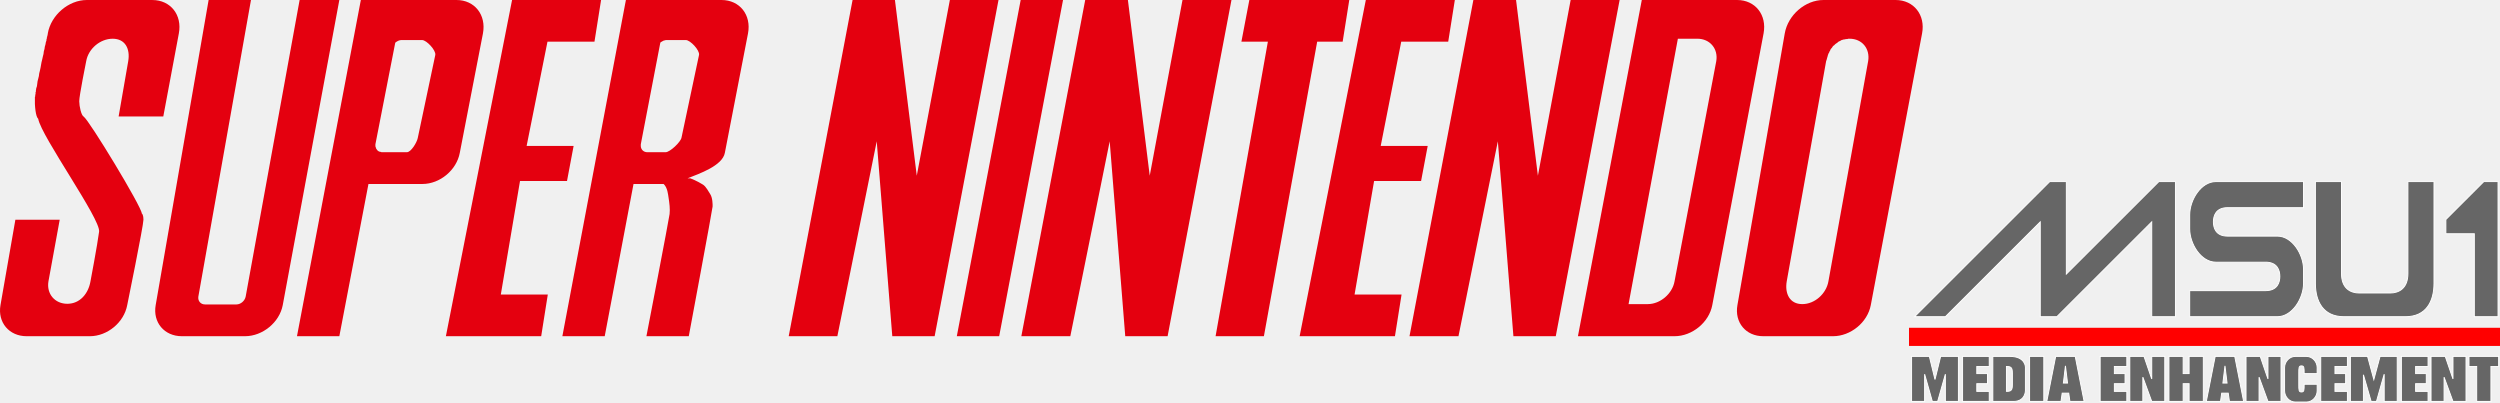
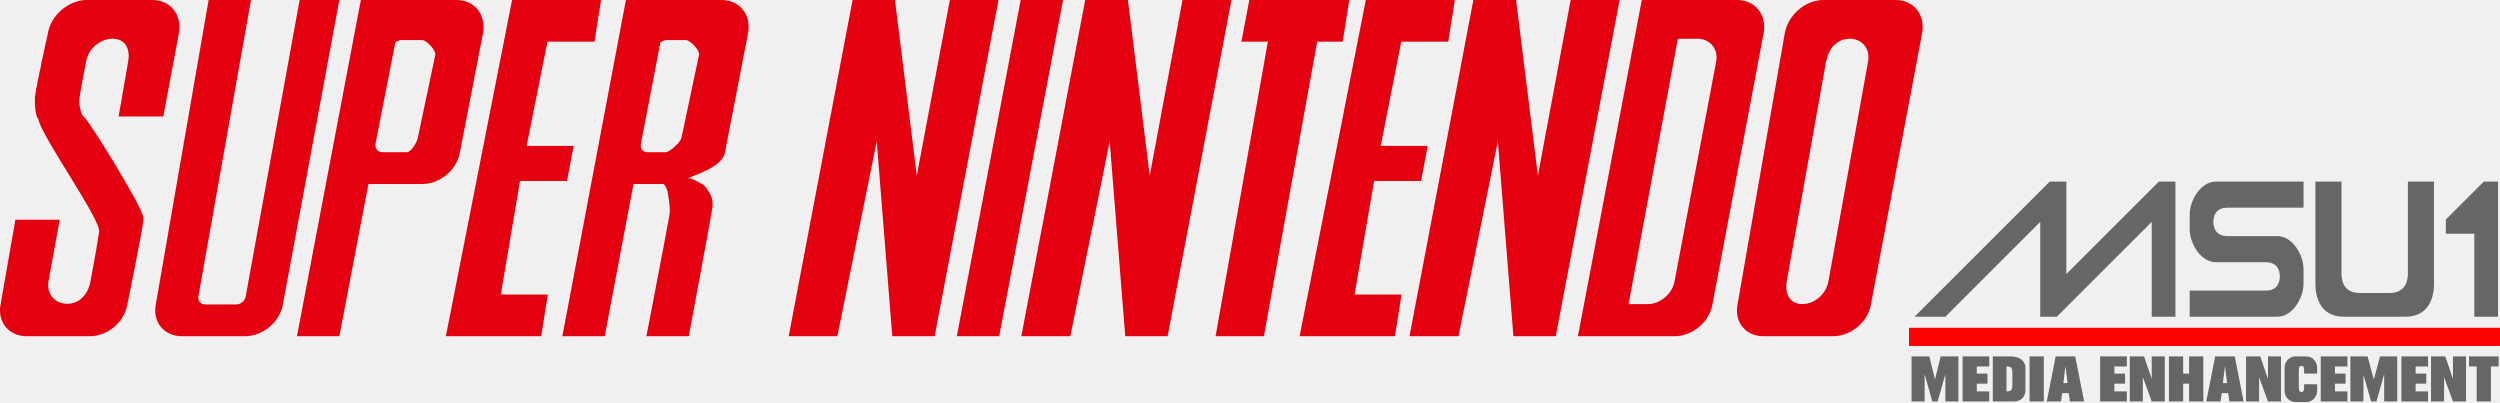
<svg xmlns="http://www.w3.org/2000/svg" height="604.666" viewBox="0 0 993.65 159.985" width="3755.526" version="1.1" id="svg10">
  <defs id="defs14" />
-   <path d="M34.518 0c-7.216 0-14.231 5.932-15.52 13.284v.395l-.131.132v.395l-.132.263v.264l-.131.263v.395l-.132.263v.395l-.131.394-.132.395-.131.79-.263.92-.132.921-.263.921-.132 1.052-.262 1.052-.264 1.184-.263 1.052-.394 2.236-.263 1.184-.263 1.052-.132 1.052-.263 1.053-.263 1.052-.132 1.052-.131.92-.263.79-.132.92v.395l-.131.263v.658l-.132.395v.526l-.131.264v.263c-.136 3.215.311 7.604 1.315 8.418 1.275 7.08 24.879 39.858 24.2 44.85-.637 5.005-3.42 19.728-3.42 19.728-.854 4.965-4.241 8.944-9.206 8.944s-8.351-3.966-7.497-8.944l4.472-24.463H6.11L.19 121.27c-1.207 6.89 3.46 12.363 10.39 12.363h25.122c6.958 0 13.587-5.472 14.862-12.363 0 0 6.472-31.695 6.445-33.933-.028-2.252-.658-2.5-.658-2.5 0-2.577-21.005-37.247-23.148-38.536-.923-.542-1.683-3.975-1.71-6.05-.04-2.062 2.762-15.914 2.762-15.914.855-4.965 5.557-8.944 10.522-8.944s7.036 3.979 6.182 8.944l-3.815 21.964H64.9l6.182-33.012C72.479 5.937 67.776.006 60.56.006zm48.4 0L61.876 121.265c-1.207 6.891 3.459 12.364 10.39 12.364h25.122c6.958 0 13.705-5.473 14.993-12.364L134.871 0h-15.783L97.65 117.846c-.312 1.709-1.974 3.156-3.683 3.156H81.472c-1.75 0-2.915-1.434-2.63-3.156L99.754 0zm60.502 0-25.384 133.629h16.835l11.574-60.502h21.439c6.972 0 13.587-5.513 14.862-12.363l9.206-47.48C193.336 5.918 188.647 0 181.431 0h-21.176zm60.107 0-26.305 133.629H215.1l2.63-16.572h-18.676l7.628-45.113h18.677l2.63-13.942h-18.676l8.286-41.43h18.676L238.906 0zm45.244 0-25.253 133.629h16.835l11.443-60.502h11.969c1.573 1.465 1.755 4.168 1.973 5.524.312 1.967.638 4.478.394 6.445-.217 1.954-9.207 48.533-9.207 48.533h16.836s9.47-50.744 9.47-51.558c.027-.827.001-3.428-.921-4.866-.61-.923-1.673-3.041-2.894-3.815-2.347-1.505-4.998-2.498-4.998-2.498h-1.184c4.816-1.9 13.9-5.028 14.863-10.128l9.206-47.48C298.701 5.918 293.998 0 286.781 0zm90.094 0L313.48 133.629h19.334l15.651-77.468 6.182 77.468h16.835L396.867 0h-19.334l-13.152 69.84L355.7 0zm66.814 0-25.384 133.629h16.835L422.514 0zm25.647 0-25.384 133.629h19.466l15.651-77.468 6.182 77.468h16.835L489.46 0h-19.465l-13.021 69.84L448.294 0zm65.236 0-3.156 16.572h10.522L483.147 133.63h19.203l21.175-117.057h10.127L536.282 0zm46.297 0-26.305 133.629h37.88l2.63-16.572h-18.677l7.76-45.113h18.676l2.631-13.942h-18.676l8.154-41.43h18.677L578.239 0zm42.745 0L560.22 133.629h19.466l15.651-77.468 6.182 77.468h16.835L643.738 0h-19.466l-13.02 69.84L602.57 0zm66.946 0-25.384 133.629h38.405c6.972 0 13.705-5.473 14.994-12.364L700.95 13.284C702.335 5.918 697.646 0 690.43 0zm72.207 0c-7.216 0-14.1 5.932-15.388 13.284L690.56 121.265c-1.221 6.891 3.34 12.364 10.258 12.364h27.752c6.959 0 13.705-5.473 14.994-12.364L763.95 13.284C765.348 5.932 760.632 0 753.43 0zm-57.87 15.388h7.76c4.964 0 8.35 3.98 7.496 8.944l-16.572 87.464c-.868 4.964-5.689 9.075-10.653 9.075h-7.629zm67.734 0h.526c4.965 0 8.22 3.98 7.365 8.944l-15.782 87.464c-.855 4.95-5.426 9.075-10.391 9.075-4.964 0-7.036-4.11-6.182-9.075l15.652-87.464.132-.394.131-.395.132-.526.132-.395.131-.526.132-.394.132-.395.263-.394.132-.395.263-.395.132-.394.263-.395.264-.264.263-.395.263-.394.394-.263.264-.263.263-.264.395-.263.395-.264.264-.263.394-.263.395-.132.395-.263.263-.132.526-.132.394-.131h.395l.395-.132h.526zm-575.024.526h8.155c1.79 0 5.587 4.101 5.261 5.919l-6.97 33.012c-.326 1.71-2.632 5.656-4.341 5.656h-10.127l-.132-.132h-.526v-.131h-.263l-.131-.132h-.132l-.131-.132-.132-.132h-.131v-.131l-.132-.132-.131-.132v-.131l-.132-.132-.131-.132v-.263l-.132-.132v-.263l-.131-.132v-.131c0-.218-.028-.546 0-.79l7.891-40.377c.72-.597 1.604-1.053 2.5-1.053zm104.825 0h8.155c1.79 0 5.613 4.101 5.26 5.919l-6.97 32.88c-.312 1.723-4.59 5.788-6.313 5.788h-7.234c-1.492 0-2.522-.984-2.63-2.368 0-.217-.028-.531 0-.789l7.76-40.378.13-.131.132-.132.263-.132h.132l.131-.131.132-.132h.131l.132-.132h.131l.263-.131h.395z" fill="#e4000f" id="path2" />
+   <path d="M34.518 0c-7.216 0-14.231 5.932-15.52 13.284v.395l-.131.132v.395l-.132.263v.264l-.131.263v.395l-.132.263v.395l-.131.394-.132.395-.131.79-.263.92-.132.921-.263.921-.132 1.052-.262 1.052-.264 1.184-.263 1.052-.394 2.236-.263 1.184-.263 1.052-.132 1.052-.263 1.053-.263 1.052-.132 1.052-.131.92-.263.79-.132.92v.395l-.131.263v.658l-.132.395v.526l-.131.264v.263c-.136 3.215.311 7.604 1.315 8.418 1.275 7.08 24.879 39.858 24.2 44.85-.637 5.005-3.42 19.728-3.42 19.728-.854 4.965-4.241 8.944-9.206 8.944s-8.351-3.966-7.497-8.944l4.472-24.463H6.11L.19 121.27c-1.207 6.89 3.46 12.363 10.39 12.363h25.122c6.958 0 13.587-5.472 14.862-12.363 0 0 6.472-31.695 6.445-33.933-.028-2.252-.658-2.5-.658-2.5 0-2.577-21.005-37.247-23.148-38.536-.923-.542-1.683-3.975-1.71-6.05-.04-2.062 2.762-15.914 2.762-15.914.855-4.965 5.557-8.944 10.522-8.944s7.036 3.979 6.182 8.944l-3.815 21.964H64.9l6.182-33.012C72.479 5.937 67.776.006 60.56.006zm48.4 0L61.876 121.265c-1.207 6.891 3.459 12.364 10.39 12.364h25.122c6.958 0 13.705-5.473 14.993-12.364L134.871 0h-15.783L97.65 117.846c-.312 1.709-1.974 3.156-3.683 3.156H81.472c-1.75 0-2.915-1.434-2.63-3.156L99.754 0zm60.502 0-25.384 133.629h16.835l11.574-60.502h21.439c6.972 0 13.587-5.513 14.862-12.363l9.206-47.48C193.336 5.918 188.647 0 181.431 0h-21.176zm60.107 0-26.305 133.629H215.1l2.63-16.572h-18.676l7.628-45.113h18.677l2.63-13.942h-18.676l8.286-41.43h18.676L238.906 0zm45.244 0-25.253 133.629h16.835l11.443-60.502h11.969c1.573 1.465 1.755 4.168 1.973 5.524.312 1.967.638 4.478.394 6.445-.217 1.954-9.207 48.533-9.207 48.533h16.836s9.47-50.744 9.47-51.558c.027-.827.001-3.428-.921-4.866-.61-.923-1.673-3.041-2.894-3.815-2.347-1.505-4.998-2.498-4.998-2.498h-1.184c4.816-1.9 13.9-5.028 14.863-10.128l9.206-47.48C298.701 5.918 293.998 0 286.781 0zm90.094 0L313.48 133.629h19.334l15.651-77.468 6.182 77.468h16.835L396.867 0h-19.334l-13.152 69.84L355.7 0zm66.814 0-25.384 133.629h16.835L422.514 0zm25.647 0-25.384 133.629h19.466l15.651-77.468 6.182 77.468h16.835L489.46 0h-19.465l-13.021 69.84L448.294 0zm65.236 0-3.156 16.572h10.522L483.147 133.63h19.203l21.175-117.057h10.127L536.282 0zm46.297 0-26.305 133.629h37.88l2.63-16.572h-18.677l7.76-45.113h18.676l2.631-13.942h-18.676l8.154-41.43h18.677L578.239 0zm42.745 0L560.22 133.629h19.466l15.651-77.468 6.182 77.468h16.835L643.738 0h-19.466l-13.02 69.84L602.57 0zm66.946 0-25.384 133.629h38.405c6.972 0 13.705-5.473 14.994-12.364L700.95 13.284C702.335 5.918 697.646 0 690.43 0zm72.207 0c-7.216 0-14.1 5.932-15.388 13.284L690.56 121.265c-1.221 6.891 3.34 12.364 10.258 12.364h27.752c6.959 0 13.705-5.473 14.994-12.364L763.95 13.284C765.348 5.932 760.632 0 753.43 0zm-57.87 15.388h7.76c4.964 0 8.35 3.98 7.496 8.944l-16.572 87.464c-.868 4.964-5.689 9.075-10.653 9.075h-7.629zm67.734 0h.526c4.965 0 8.22 3.98 7.365 8.944l-15.782 87.464c-.855 4.95-5.426 9.075-10.391 9.075-4.964 0-7.036-4.11-6.182-9.075l15.652-87.464.132-.394.131-.395.132-.526.132-.395.131-.526.132-.394.132-.395.263-.394.132-.395.263-.395.132-.394.263-.395.264-.264.263-.395.263-.394.394-.263.264-.263.263-.264.395-.263.395-.264.264-.263.394-.263.395-.132.395-.263.263-.132.526-.132.394-.131h.395l.395-.132h.526zm-575.024.526h8.155c1.79 0 5.587 4.101 5.261 5.919l-6.97 33.012c-.326 1.71-2.632 5.656-4.341 5.656h-10.127l-.132-.132h-.526v-.131h-.263l-.131-.132h-.132l-.131-.132-.132-.132h-.131v-.131l-.132-.132-.131-.132v-.131l-.132-.132-.131-.132v-.263l-.132-.132v-.263l-.131-.132v-.131c0-.218-.028-.546 0-.79l7.891-40.377c.72-.597 1.604-1.053 2.5-1.053zm104.825 0h8.155c1.79 0 5.613 4.101 5.26 5.919l-6.97 32.88c-.312 1.723-4.59 5.788-6.313 5.788h-7.234c-1.492 0-2.522-.984-2.63-2.368 0-.217-.028-.531 0-.789l7.76-40.378.13-.131.132-.132.263-.132h.132l.131-.131.132-.132h.131l.132-.132h.131l.263-.131h.395z" fill="#e4000f" id="path2" style="stroke:none" />
  <g stroke-width="1.624" id="g8" style="fill:#666666;fill-opacity:1">
-     <path d="M148 296 376 68h28v156L560 68h28v228h-40V136L388 296h-28V136L200 296zm984-228h-24l-64 64v24h48v140h40zm-328 0H656c-25 0-44 31-44 56v24c0 25 19 56 44 56h84c20 0 24 14 24 24s-4 24-24 24H612v44h148c25 0 44-31 44-56v-24c0-25-19-56-44-56h-84c-20 0-24-14-24-24s4-24 24-24h128zm64 155c0 25 15 33 30 33h52c15 0 30-8 30-33V68h44v172c0 30-13 56-48 56H872c-35 0-48-26-48-56V68h44zm266 93v28H140v-28zM827 421c0 10-8 19-18 19h-19c-10 0-18-9-18-19v-39c0-10 8-19 18-19h19c10 0 18 9 18 19 0 0-.17 7.88 0 10h-22c0-10 0-13-4.5-13s-4.5 3-4.5 13v18c0 10 0 13 4.53 13 4.47 0 4.47-3 4.47-13h22zm-654-58 9.48 39 9.52-39h30v76h-22v-46l-13 46h-9l-13-46v46h-22v-76zm101 0v17h-21v12h18v17h-18v13h21v17h-45v-76zm6 76v-76h29c26 0 26 18 26 18v40s0 18-20 18zm86-76v76h-24v-76zm20 0h33l15 76h-24l-2-14h-11l-2 14h-24l15-76zm99 46v13h21v17h-45v-76h45v17h-21v12h18v17zm50-46 13 38v-38h22v76h-22l-15-41v41h-22v-76zm66 76h-24v-76h24v29h10v-29h24v76h-24v-30h-10zm54-76h33l15 76h-24l-2-14h-11l-2 14h-24l15-76zm74 35v41h-22v-76h24l13 38v-38h22v76h-22l-15-41zm128 11v13h21v17h-45v-76h45v17h-21v12h18v17zm55-46 10.53 39L933 363h29v76h-22v-46l-13 46h-9l-13-45v45h-22v-76zm102 0v17h-21v12h18v17h-18v13h21v17h-45v-76zm29 0 13 38v-38h22v76h-22l-15-41v41h-22v-76zm90 0v17h-13v59h-24v-59h-13v-17zm-820 29c.04-10.02-2-12-10-12v42c8 0 10-2 10-12zm86 16h7l-3.53-29-3.47 29zm269 0h7l-3.49-29-3.51 29z" fill="#fff" stroke="#fff" transform="matrix(.23569 0 0 .23553 726.071 56.16)" id="path4" style="fill:#666666;fill-opacity:1" />
+     <path d="M148 296 376 68h28v156L560 68h28v228h-40V136L388 296h-28V136L200 296zm984-228h-24l-64 64v24h48v140h40zm-328 0H656c-25 0-44 31-44 56v24c0 25 19 56 44 56h84c20 0 24 14 24 24s-4 24-24 24H612v44h148c25 0 44-31 44-56v-24c0-25-19-56-44-56h-84c-20 0-24-14-24-24s4-24 24-24h128zm64 155c0 25 15 33 30 33h52c15 0 30-8 30-33V68h44v172c0 30-13 56-48 56H872c-35 0-48-26-48-56V68h44zm266 93v28H140v-28zM827 421c0 10-8 19-18 19h-19c-10 0-18-9-18-19v-39c0-10 8-19 18-19h19c10 0 18 9 18 19 0 0-.17 7.88 0 10h-22c0-10 0-13-4.5-13s-4.5 3-4.5 13v18c0 10 0 13 4.53 13 4.47 0 4.47-3 4.47-13h22zm-654-58 9.48 39 9.52-39h30v76h-22v-46l-13 46h-9l-13-46v46h-22v-76zm101 0v17h-21v12h18v17h-18v13h21v17h-45v-76zm6 76v-76h29c26 0 26 18 26 18v40s0 18-20 18zm86-76v76h-24v-76zm20 0h33l15 76h-24l-2-14h-11l-2 14h-24l15-76zm99 46v13h21v17h-45v-76h45v17h-21v12h18v17zm50-46 13 38v-38h22v76h-22l-15-41v41h-22v-76zm66 76h-24v-76h24v29h10v-29h24v76h-24v-30h-10zm54-76h33l15 76h-24l-2-14h-11l-2 14h-24l15-76zm74 35v41h-22v-76h24l13 38v-38h22v76h-22l-15-41zm128 11v13h21v17h-45v-76h45v17h-21v12h18v17zm55-46 10.53 39L933 363h29v76h-22v-46l-13 46h-9l-13-45v45h-22v-76zm102 0v17h-21v12h18v17h-18v13h21v17h-45v-76zm29 0 13 38v-38h22v76h-22l-15-41v41h-22v-76zm90 0v17h-13v59h-24v-59h-13v-17zm-820 29c.04-10.02-2-12-10-12v42c8 0 10-2 10-12zm86 16h7l-3.53-29-3.47 29zm269 0h7l-3.49-29-3.51 29z" fill="#fff" stroke="#fff" transform="matrix(.23569 0 0 .23553 726.071 56.16)" id="path4" style="fill:#666666;fill-opacity:1;stroke:none" />
    <path d="M140 330v-14h994v28H140z" fill="#e4000f" stroke="red" stroke-width="2.62" transform="matrix(.23569 0 0 .23553 726.071 56.16)" id="path6" style="fill:#ff0000;fill-opacity:1" />
  </g>
</svg>
